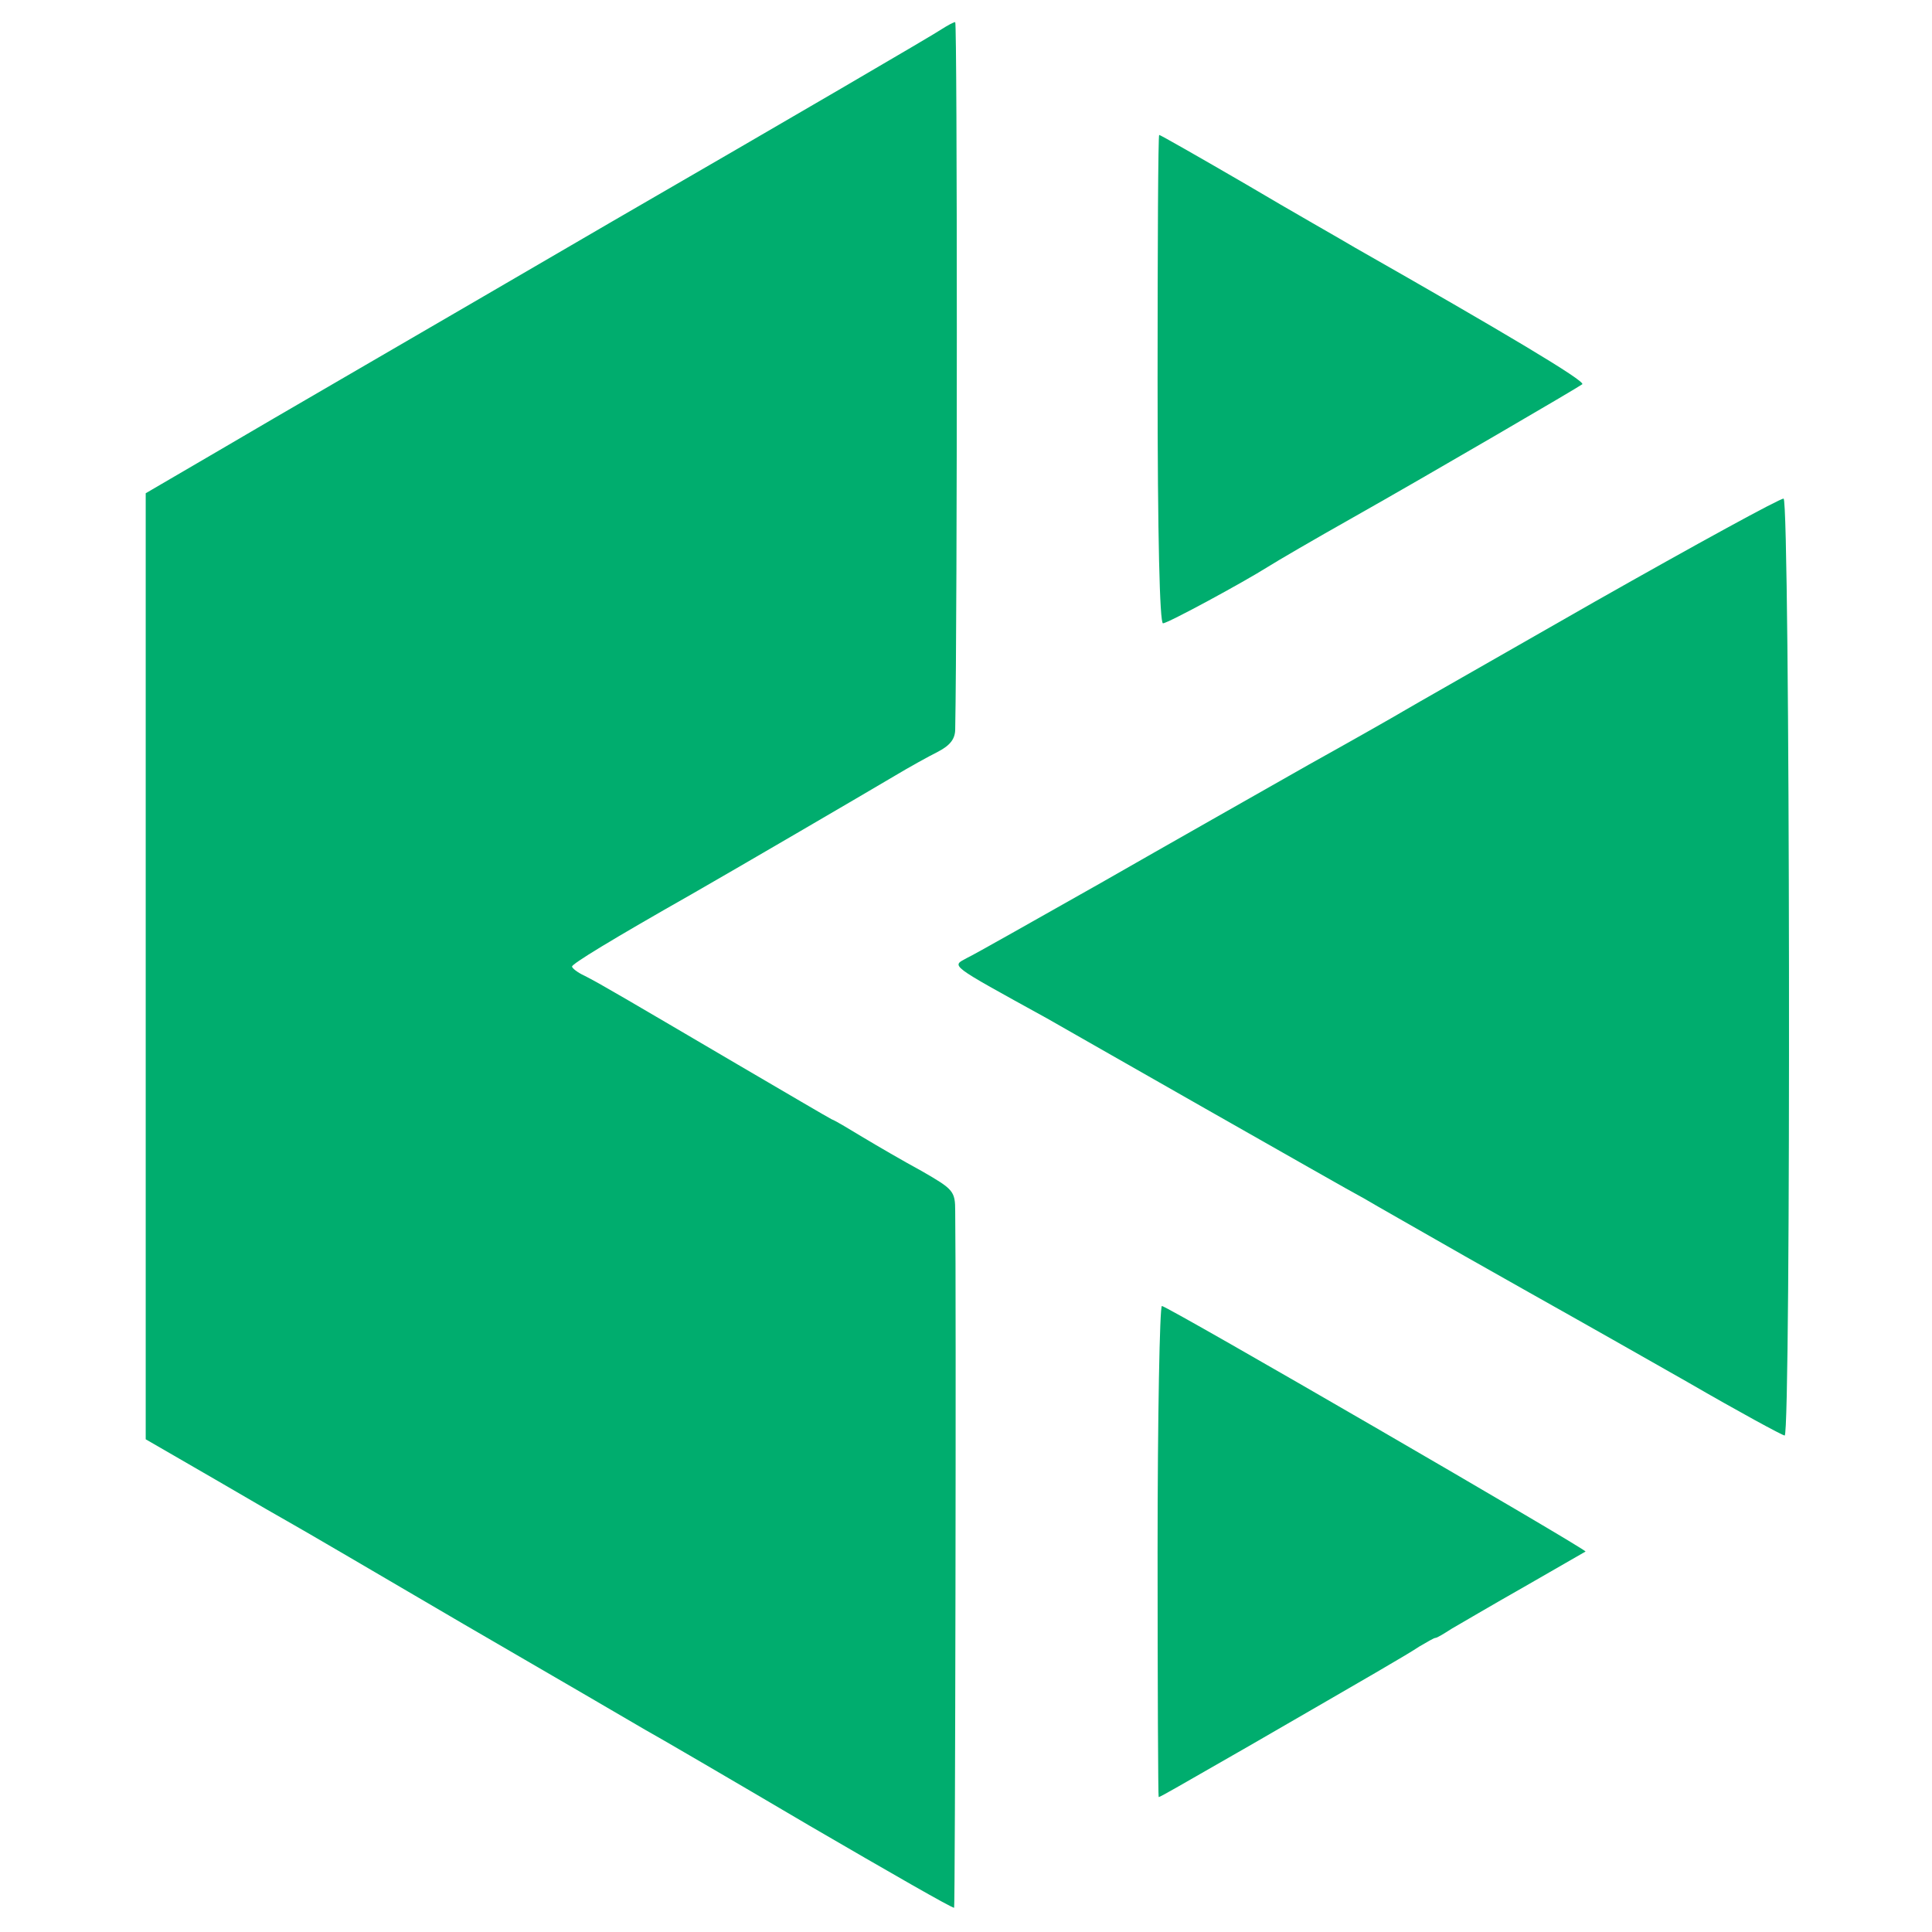
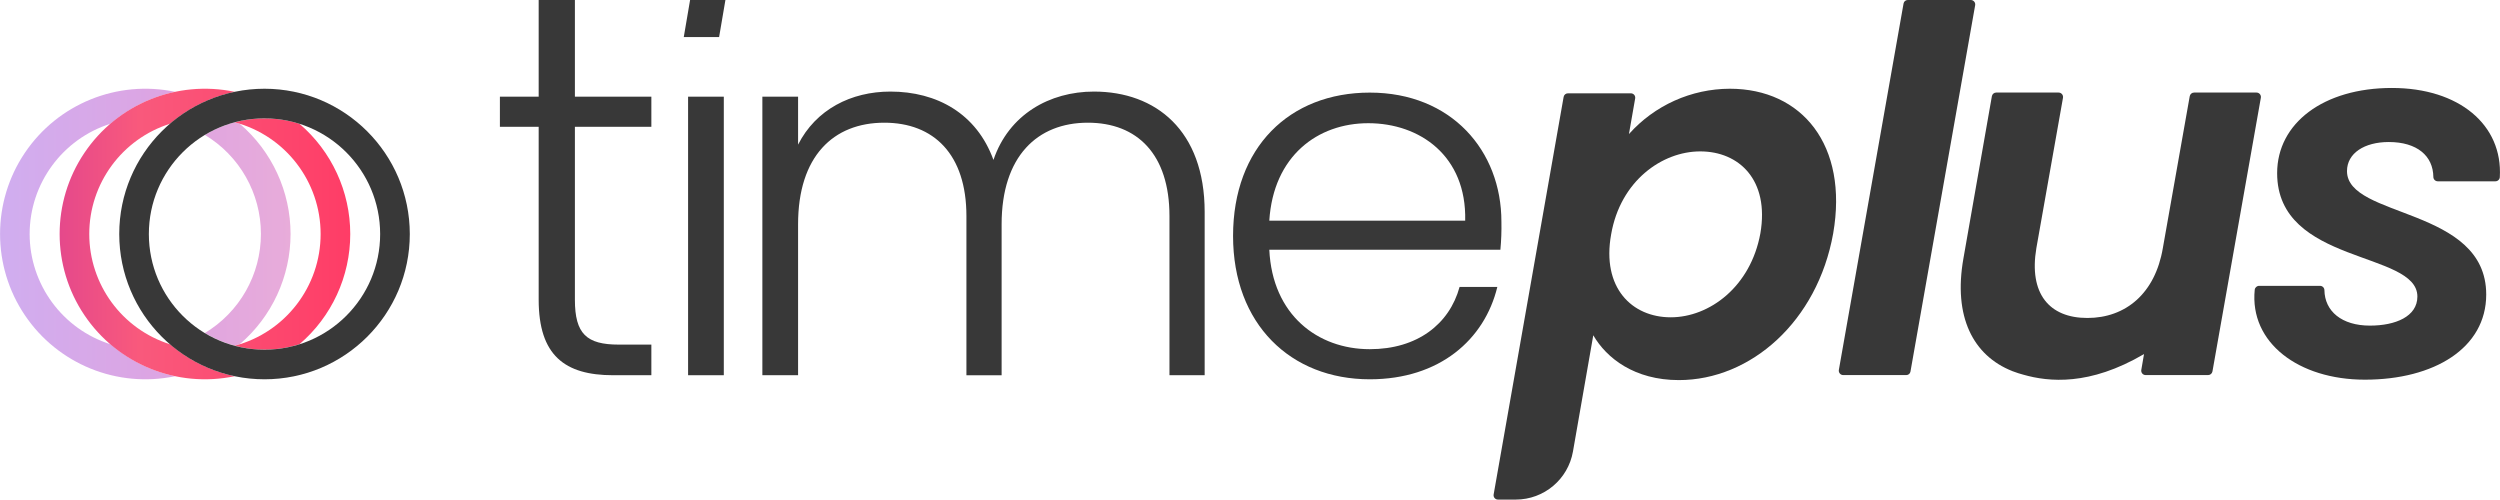
- <svg xmlns="http://www.w3.org/2000/svg" width="477.333" height="477.333">
-   <svg version="1.0" width="477.333" height="477.333" viewBox="0 0 358 358" fill="#00ad6e">
-     <path d="M174.5 5.4c-1.1.8-28.5 16.8-61 35.6-32.4 18.9-65.2 37.9-72.8 42.4l-13.7 8v175.3l12.8 7.4c7 4.1 13.6 7.9 14.7 8.5 1.1.6 15.3 8.9 31.5 18.4 16.2 9.4 31.3 18.2 33.5 19.5 2.2 1.2 15.9 9.2 30.5 17.8 14.6 8.5 26.6 15.4 26.8 15.2.2-.2.4-114.8.2-129 0-3.8-.3-4.1-6.2-7.5-3.5-1.9-8.3-4.7-10.8-6.2s-5.1-3.1-5.9-3.4c-.8-.4-8.6-5-17.5-10.2-20.1-11.8-25.5-15-28.3-16.4-1.3-.6-2.3-1.4-2.3-1.7 0-.5 7-4.8 22.5-13.6 7-4 31.5-18.3 37.4-21.8 2.5-1.5 6.1-3.5 7.9-4.4 2.3-1.2 3.2-2.4 3.2-4.2.4-21.1.4-131.1 0-131-.3 0-1.4.6-2.5 1.3zm40 64.8c0 29.4.4 45.3 1 45.3.9 0 14.9-7.6 19.5-10.5 1.4-.9 8.6-5.1 15.7-9.1 14-7.9 41.9-24.2 42.5-24.7.6-.6-14.5-9.6-42.1-25.3-2.5-1.5-11.7-6.7-20.3-11.8-8.6-5-15.8-9.1-16-9.1-.2 0-.3 20.4-.3 45.2z" />
-     <path d="M295.5 111.5c-18.7 10.7-34.7 19.8-35.5 20.3-.8.5-8.7 5-17.5 9.9-8.8 5-26.1 14.8-38.5 21.9-12.4 7-23.5 13.3-24.8 13.9-2.9 1.6-3.7 1 14.8 11.2 1.9 1.1 15.1 8.6 29.3 16.7 14.1 8 27.4 15.6 29.5 16.7 2 1.2 10.5 6 18.7 10.7 8.3 4.7 17 9.6 19.5 11 2.5 1.4 12.2 6.9 21.7 12.3 9.5 5.5 17.6 9.9 18 9.9 1.2 0 1-173.3-.2-173.6-.6-.1-16.3 8.5-35 19.1zm-81 176c0 25 .1 45.5.2 45.5.3 0 3.7-2 16.8-9.5 23-13.3 29.1-16.8 31.5-18.4 1.4-.8 2.7-1.6 3-1.6.3 0 1.6-.8 3-1.7 1.4-.8 7.5-4.4 13.5-7.8 6.1-3.5 11.1-6.4 11.3-6.5.4-.3-77.5-45.5-78.5-45.5-.4 0-.8 20.5-.8 45.5z" />
-   </svg>
-   <style>@media (prefers-color-scheme:light){:root{filter:none}}</style>
+ <svg xmlns="http://www.w3.org/2000/svg" xmlns:xlink="http://www.w3.org/1999/xlink" viewBox="0 0 1627.37 325.2">
+   <defs>
+     <style>.cls-1{fill:#383838;}.cls-2{opacity:0.4;}.cls-3{fill:url(#linear-gradient);}.cls-4{fill:url(#linear-gradient-2);}.cls-5{fill:url(#linear-gradient-4);}.cls-6{fill:url(#linear-gradient-5);}</style>
+     <linearGradient id="linear-gradient" x1="235.98" y1="152.33" x2="-2.14" y2="152.33" gradientUnits="userSpaceOnUse">
+       <stop offset="0" stop-color="#d53c97" />
+       <stop offset="0.52" stop-color="#ac1bb5" />
+       <stop offset="1" stop-color="#8934d9" />
+     </linearGradient>
+     <linearGradient id="linear-gradient-2" x1="235.98" y1="79.4" x2="-2.14" y2="79.4" xlink:href="#linear-gradient" />
+     <linearGradient id="linear-gradient-4" x1="235.98" y1="225.27" x2="-2.14" y2="225.27" xlink:href="#linear-gradient" />
+     <linearGradient id="linear-gradient-5" x1="235.98" y1="152.33" x2="-2.14" y2="152.33" gradientUnits="userSpaceOnUse">
+       <stop offset="0" stop-color="#ff3b65" />
+       <stop offset="0.61" stop-color="#f9597c" />
+       <stop offset="1" stop-color="#d53c97" />
+     </linearGradient>
+   </defs>
+   <g id="Layer_2" data-name="Layer 2">
+     <g id="Layer_1-2" data-name="Layer 1">
+       <path class="cls-1" d="M1126,57.76c47.08,0,77.26,36.81,67.31,94.17-10.28,57.36-53.71,95.49-100.46,95.49-28.85,0-47.09-14.26-55.71-29.18l-13.23,75.69A37.79,37.79,0,0,1,986.7,325.2H975.07a2.83,2.83,0,0,1-2.79-3.32l45.56-258.79a2.82,2.82,0,0,1,2.79-2.34h41a2.82,2.82,0,0,1,2.78,3.32l-4.06,23.2A88.34,88.34,0,0,1,1126,57.76Zm-19.23,40.79c-24.87,0-52,19.23-58,54-6.3,34.82,13.59,54,38.79,54s52.06-19.9,58.36-54.71C1151.87,117.11,1132,98.55,1106.78,98.55Z" />
+       <path class="cls-1" d="M1282.89,0h-41.07a2.75,2.75,0,0,0-2.7,2.27L1197,240.78a2.88,2.88,0,0,0,2.84,3.38h41.07a2.74,2.74,0,0,0,2.7-2.26L1285.73,3.39A2.89,2.89,0,0,0,1282.89,0Z" />
+       <path class="cls-1" d="M1468.87,60.25h-40.63a2.89,2.89,0,0,0-2.84,2.38l-17.5,98.87c-5,29.55-24.23,45.48-49.13,45.48s-38.18-15.93-33.2-45.48l17.33-97.85a2.9,2.9,0,0,0-2.85-3.4h-40.62a2.86,2.86,0,0,0-2.82,2.37L1278.1,168.14c-6.76,38.07,6.33,63.29,31.69,73.37l.19.09.54.19a64.4,64.4,0,0,0,6.6,2.12c16.51,4.7,43,7.42,78.52-13.42l-1.77,10.31a2.87,2.87,0,0,0,2.83,3.36h40.65a2.89,2.89,0,0,0,2.84-2.37L1471.7,63.63A2.88,2.88,0,0,0,1468.87,60.25Z" />
+       <path class="cls-1" d="M1557,57.26c-44.49,0-74.7,22.91-74.7,55.45,0,59.75,91.29,50.45,91.29,80.33,0,13-14.27,18.92-30.87,18.92-18.37,0-29.44-9.35-29.65-23.11a2.84,2.84,0,0,0-2.86-2.78h-39.62a2.88,2.88,0,0,0-2.88,2.54c-3.44,34.5,28.59,58.54,71.69,58.54,45.15,0,79-20.58,79-55.44,0-57.1-90.63-49.46-90.63-80.33,0-11.62,11.29-18.93,27.22-18.93,18.37,0,28.85,9,29,22.76a2.86,2.86,0,0,0,2.87,2.81h37.5a2.88,2.88,0,0,0,2.89-2.68C1629.24,81.24,1600.7,57.26,1557,57.26Z" />
+       <path class="cls-1" d="M350.65,82.53H325.41V62.93h25.24V0h23.58V62.93H424v19.6H374.23V195.1c0,22.25,7.63,29.22,28.55,29.22H424v19.93H399.13c-31.55,0-48.48-12.95-48.48-49.15Z" />
+       <path class="cls-1" d="M447.91,62.93h23.25V244.25H447.91Z" />
+       <path class="cls-1" d="M761.26,140.64c0-40.18-20.92-60.77-53.13-60.77C675.25,79.87,652,101.78,652,146v98.3H629.09V140.64c0-40.18-21.25-60.77-53.46-60.77-33.21,0-56.12,21.91-56.12,66.08v98.3H496.26V62.93h23.25V94.15c11.62-22.92,34.53-34.54,60.1-34.54,30.22,0,56.12,14.28,67.08,44.5,10-29.56,36.53-44.5,65.42-44.5,40.18,0,72.06,25.24,72.06,78.37V244.25H761.26Z" />
+       <path class="cls-1" d="M891.66,246.9c-51.47,0-89-35.86-89-93.31,0-57.78,36.86-93.31,89-93.31,53.14,0,85.68,37.85,85.68,84a160.11,160.11,0,0,1-.66,18.27H826.25c2,42.5,31.54,64.75,65.41,64.75,30.89,0,51.81-16.27,58.45-40.51h24.57C966.38,221,937.16,246.9,891.66,246.9ZM826.25,143.63H953.76c1-42.18-29.55-63.43-63.09-63.43C857.79,80.2,828.9,101.45,826.25,143.63Z" />
+       <path class="cls-1" d="M445.1,24.12,449.21,0h23l-4.11,24.12Z" />
+       <g class="cls-2">
+         <path class="cls-3" d="M189.14,152.33a94.39,94.39,0,0,0-33.09-71.77q-1.62-.51-3.27-1a74.89,74.89,0,0,0-19.42,8.27,75.19,75.19,0,0,1,0,128.93,74.53,74.53,0,0,0,19.42,8.26c1.1-.29,2.19-.61,3.27-.95A94.4,94.4,0,0,0,189.14,152.33Z" />
+         <path class="cls-4" d="M154.47,79.21l0,0-1.66.41C153.34,79.46,153.91,79.35,154.47,79.21Z" />
+         <path class="cls-3" d="M19.29,152.33A75.42,75.42,0,0,1,71.92,80.54,94.39,94.39,0,0,1,114,59.77a94.57,94.57,0,1,0,0,185.12,94.29,94.29,0,0,1-42-20.77A75.41,75.41,0,0,1,19.29,152.33Z" />
+         <path class="cls-5" d="M152.78,225.06c.55.15,1.11.28,1.66.42l0,0C153.91,225.32,153.34,225.21,152.78,225.06Z" />
+       </g>
+       <path class="cls-6" d="M228,152.33a94.38,94.38,0,0,0-33.12-71.79,75.41,75.41,0,0,0-42.05-.94,75.27,75.27,0,0,1,0,145.46,75.16,75.16,0,0,0,42.05-.94A94.35,94.35,0,0,0,228,152.33Z" />
+       <path class="cls-6" d="M110.73,224.12a75.28,75.28,0,0,1,0-143.58,94.39,94.39,0,0,1,42.05-20.77,94.57,94.57,0,1,0,0,185.12A94.29,94.29,0,0,1,110.73,224.12Z" />
+       <path class="cls-1" d="M172.19,57.76a94.57,94.57,0,1,0,94.57,94.57A94.68,94.68,0,0,0,172.19,57.76Zm75.27,94.57a75.28,75.28,0,1,1-75.27-75.27A75.36,75.36,0,0,1,247.46,152.33Z" />
+     </g>
+   </g>
</svg>
